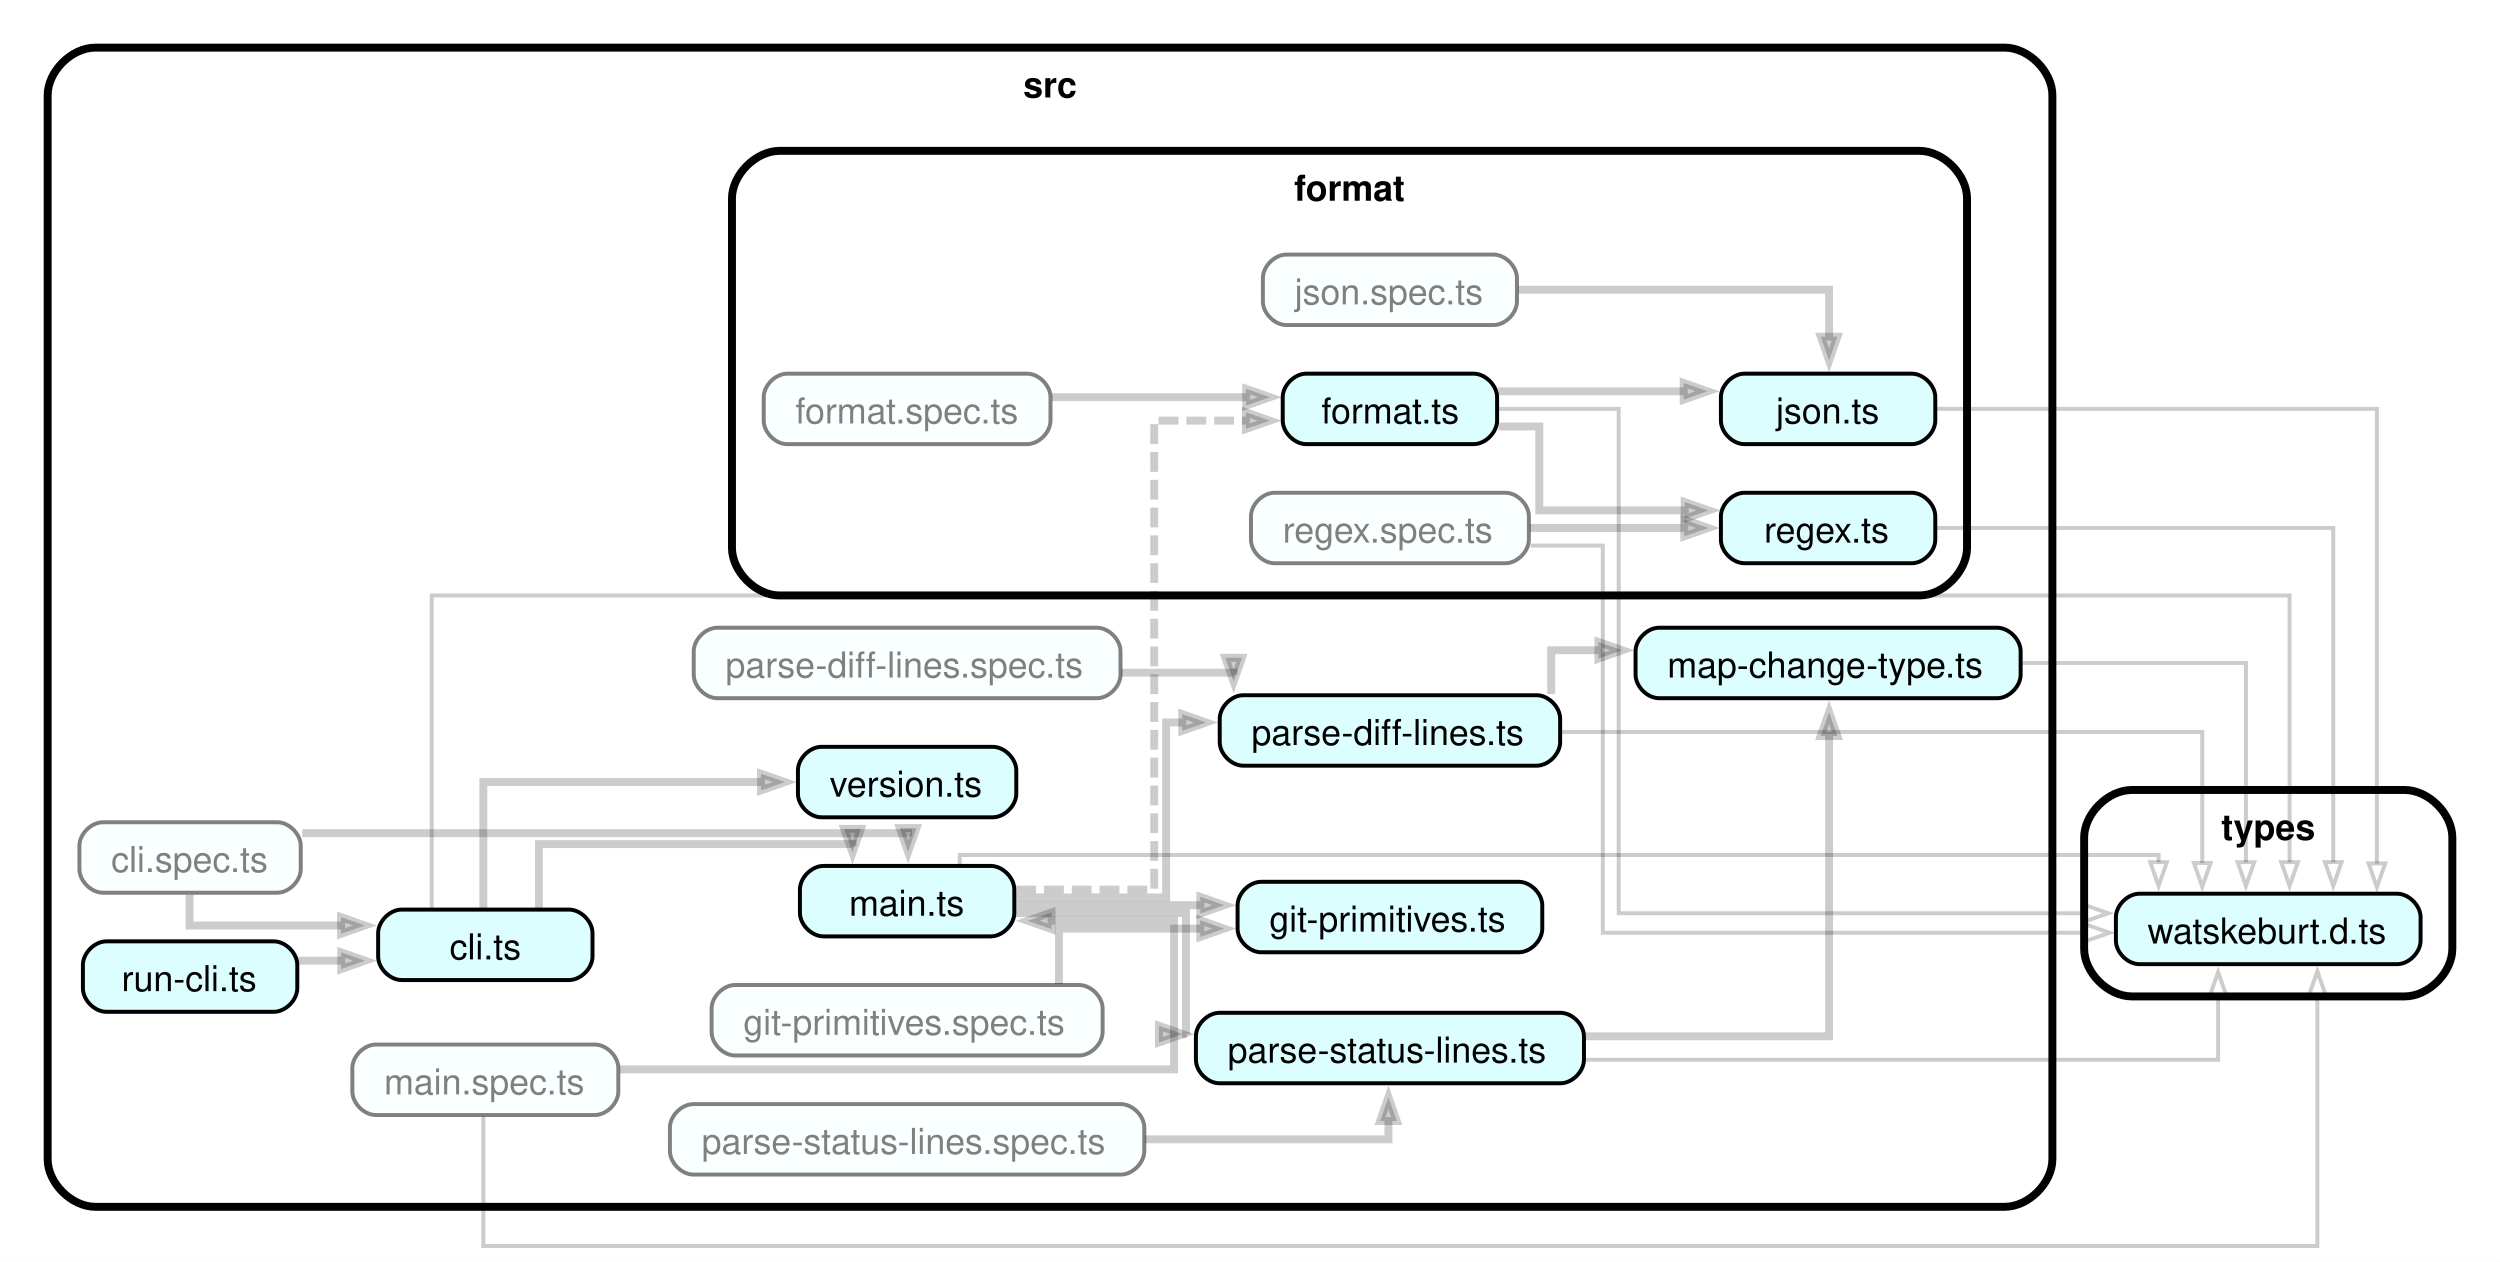
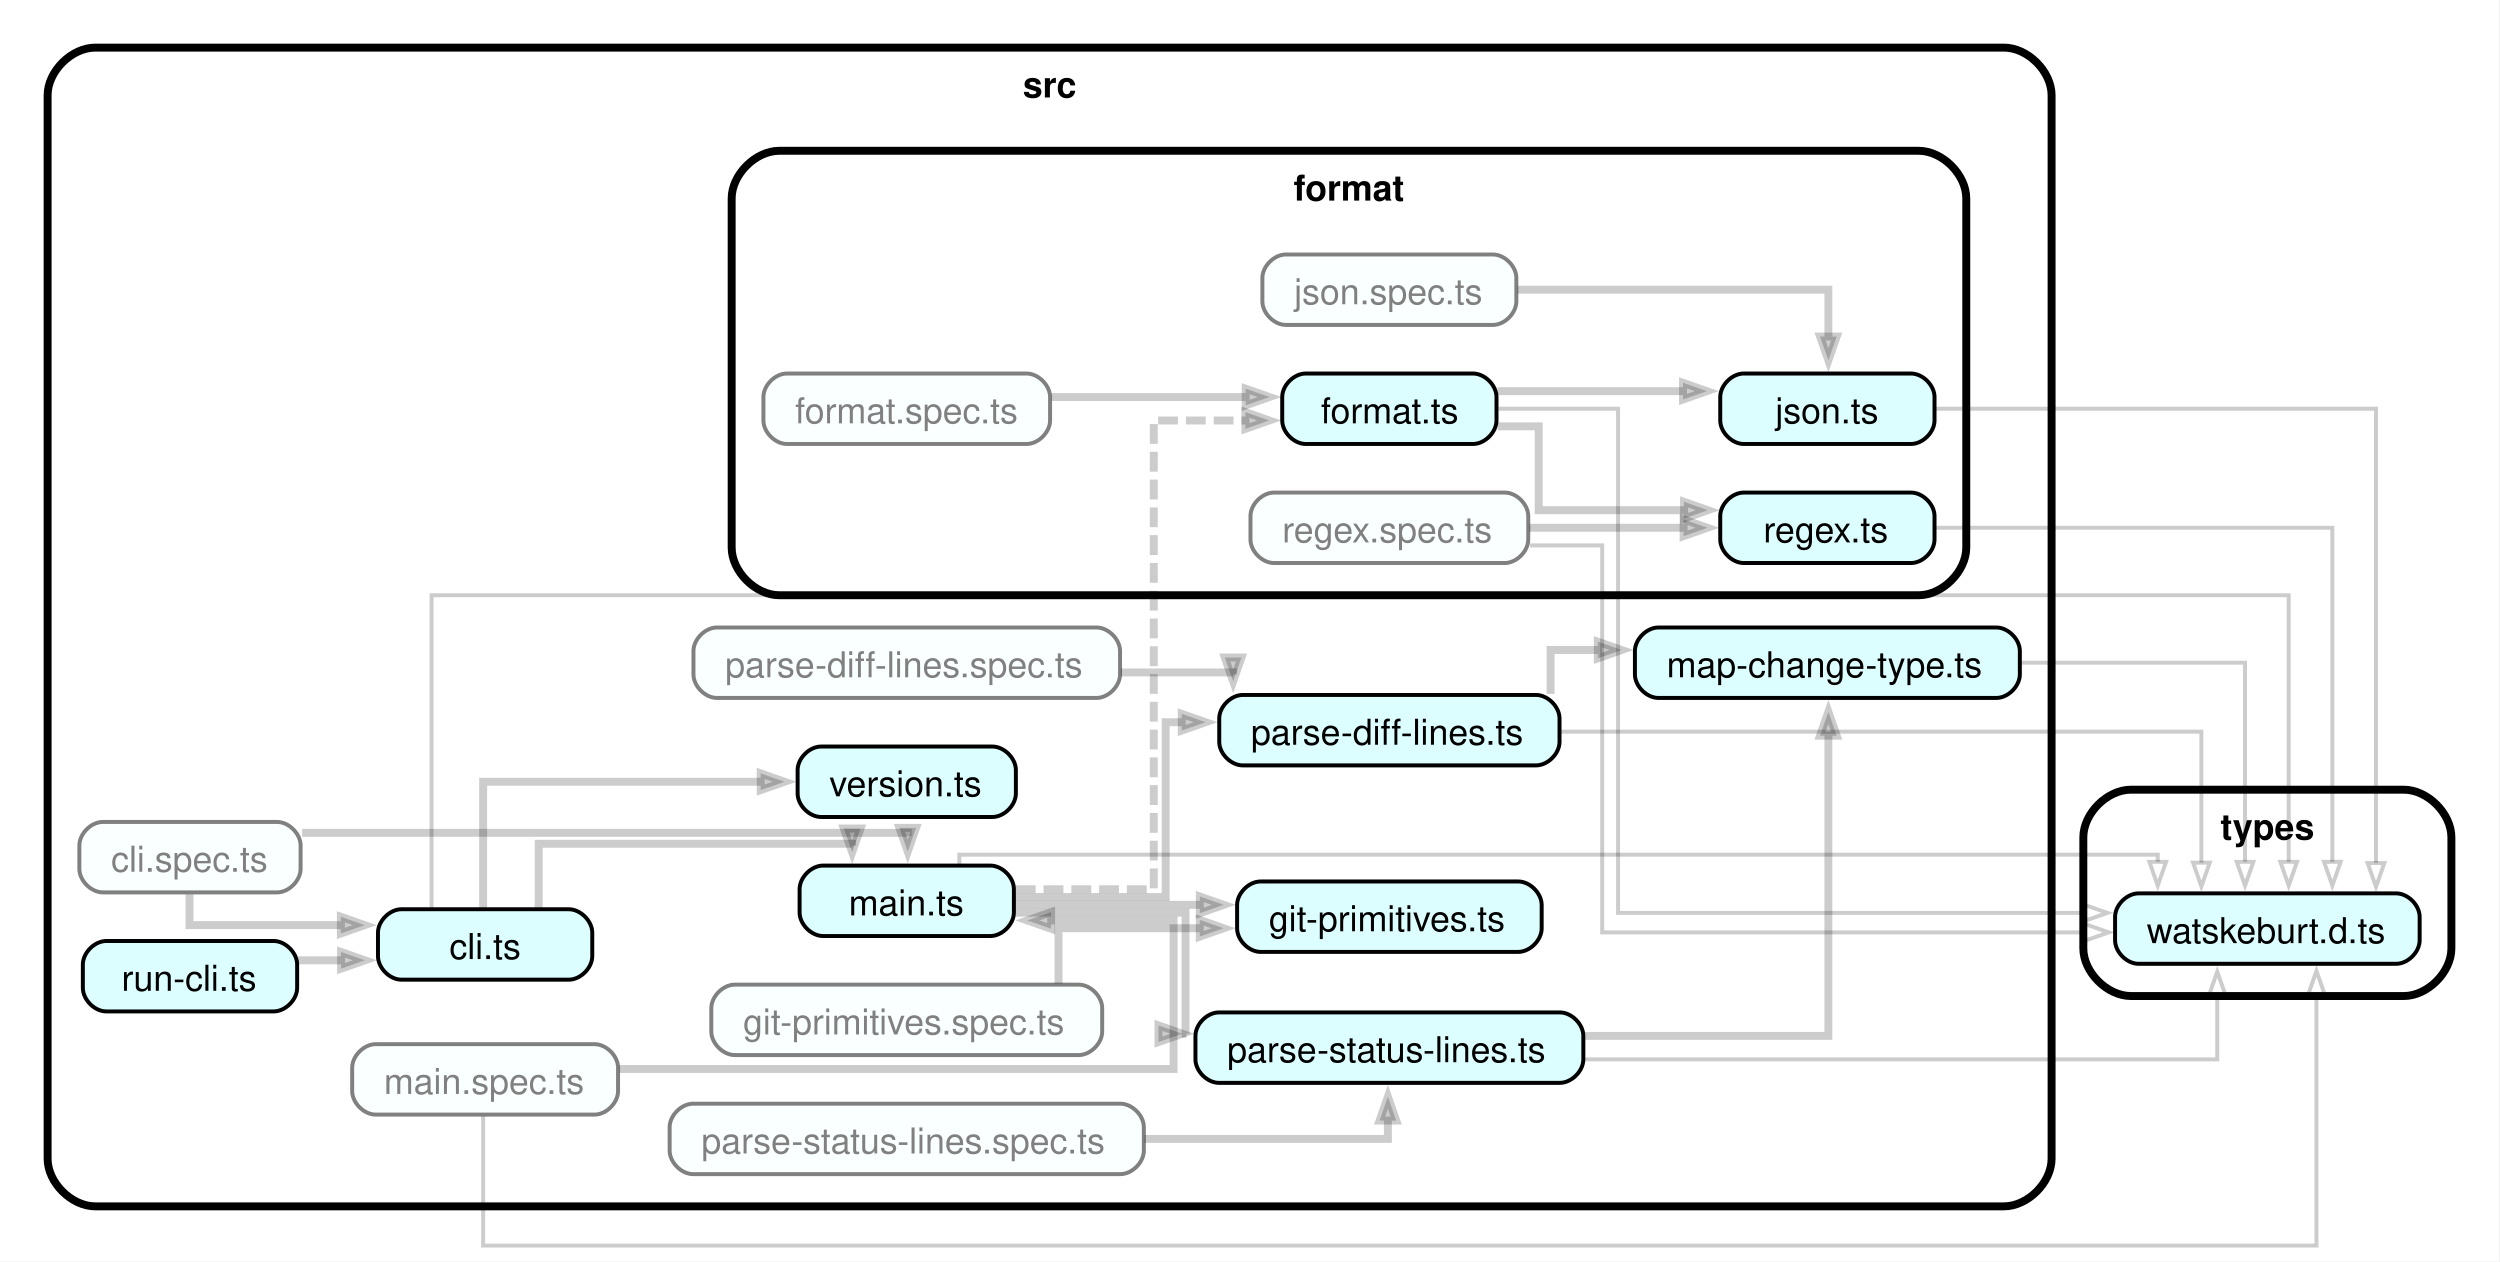
- <svg xmlns="http://www.w3.org/2000/svg" xmlns:xlink="http://www.w3.org/1999/xlink" width="630pt" height="318pt" viewBox="0.00 0.00 629.75 317.88">
+ <svg xmlns="http://www.w3.org/2000/svg" xmlns:xlink="http://www.w3.org/1999/xlink" width="630pt" height="318pt" viewBox="0.00 0.00 630.00 318.00">
  <g id="graph0" class="graph" transform="scale(1 1) rotate(0) translate(4 313.88)">
    <polygon fill="white" stroke="none" points="-4,4 -4,-313.88 625.75,-313.88 625.75,4 -4,4" />
    <g id="clust1" class="cluster">
      <path fill="#ffffff" stroke="black" stroke-width="2" d="M20,-9.88C20,-9.88 501,-9.88 501,-9.88 507,-9.88 513,-15.88 513,-21.88 513,-21.88 513,-289.88 513,-289.88 513,-295.88 507,-301.88 501,-301.88 501,-301.88 20,-301.88 20,-301.88 14,-301.88 8,-295.88 8,-289.88 8,-289.88 8,-21.87 8,-21.87 8,-15.87 14,-9.88 20,-9.88" />
-       <text text-anchor="middle" x="260.5" y="-289.32" font-family="Helvetica,sans-Serif" font-weight="bold" font-size="9.00">src</text>
+       <text xml:space="preserve" text-anchor="middle" x="260.5" y="-289.32" font-family="Helvetica,sans-Serif" font-weight="bold" font-size="9.00">src</text>
    </g>
    <g id="clust2" class="cluster">
      <path fill="#ffffff" stroke="black" stroke-width="2" d="M192.38,-163.88C192.38,-163.88 479.5,-163.88 479.5,-163.88 485.5,-163.88 491.5,-169.88 491.5,-175.88 491.5,-175.88 491.5,-263.88 491.5,-263.88 491.5,-269.88 485.5,-275.88 479.5,-275.88 479.5,-275.88 192.38,-275.88 192.38,-275.88 186.38,-275.88 180.38,-269.88 180.38,-263.88 180.38,-263.88 180.38,-175.88 180.38,-175.88 180.38,-169.88 186.38,-163.88 192.38,-163.88" />
-       <text text-anchor="middle" x="335.94" y="-263.32" font-family="Helvetica,sans-Serif" font-weight="bold" font-size="9.00">format</text>
+       <text xml:space="preserve" text-anchor="middle" x="335.94" y="-263.32" font-family="Helvetica,sans-Serif" font-weight="bold" font-size="9.00">format</text>
    </g>
    <g id="clust3" class="cluster">
      <path fill="#ffffff" stroke="black" stroke-width="2" d="M533,-62.88C533,-62.88 601.75,-62.88 601.75,-62.88 607.75,-62.88 613.75,-68.88 613.75,-74.88 613.75,-74.88 613.75,-102.88 613.75,-102.88 613.75,-108.88 607.75,-114.88 601.75,-114.88 601.75,-114.88 533,-114.88 533,-114.88 527,-114.88 521,-108.88 521,-102.88 521,-102.88 521,-74.88 521,-74.88 521,-68.88 527,-62.88 533,-62.88" />
-       <text text-anchor="middle" x="567.38" y="-102.33" font-family="Helvetica,sans-Serif" font-weight="bold" font-size="9.00">types</text>
+       <text xml:space="preserve" text-anchor="middle" x="567.38" y="-102.33" font-family="Helvetica,sans-Serif" font-weight="bold" font-size="9.00">types</text>
    </g>
    <g id="node1" class="node">
      <g id="a_node1">
        <a xlink:href="vscode://file//Users/sander/prg/js/watskeburt/src/cli.spec.ts" xlink:title="cli.spec.ts">
          <path fill="#faffff" stroke="gray" d="M65.83,-106.75C65.83,-106.75 21.92,-106.75 21.92,-106.75 18.96,-106.75 16,-103.79 16,-100.83 16,-100.83 16,-94.92 16,-94.92 16,-91.96 18.96,-89 21.92,-89 21.92,-89 65.83,-89 65.83,-89 68.79,-89 71.75,-91.96 71.75,-94.92 71.75,-94.92 71.75,-100.83 71.75,-100.83 71.75,-103.79 68.79,-106.75 65.83,-106.75" />
-           <text text-anchor="start" x="24" y="-94.2" font-family="Helvetica,sans-Serif" font-size="9.00" fill="gray">cli.spec.ts</text>
+           <text xml:space="preserve" text-anchor="start" x="24" y="-94.2" font-family="Helvetica,sans-Serif" font-size="9.00" fill="gray">cli.spec.ts</text>
        </a>
      </g>
    </g>
    <g id="node2" class="node">
      <g id="a_node2">
        <a xlink:href="vscode://file//Users/sander/prg/js/watskeburt/src/cli.ts" xlink:title="cli.ts">
          <path fill="#ddfeff" stroke="black" d="M139.33,-84.75C139.33,-84.75 97.17,-84.75 97.17,-84.75 94.21,-84.75 91.25,-81.79 91.25,-78.83 91.25,-78.83 91.25,-72.92 91.25,-72.92 91.25,-69.96 94.21,-67 97.17,-67 97.17,-67 139.33,-67 139.33,-67 142.29,-67 145.25,-69.96 145.25,-72.92 145.25,-72.92 145.25,-78.83 145.25,-78.83 145.25,-81.79 142.29,-84.75 139.33,-84.75" />
-           <text text-anchor="start" x="109.25" y="-72.2" font-family="Helvetica,sans-Serif" font-size="9.00">cli.ts</text>
+           <text xml:space="preserve" text-anchor="start" x="109.25" y="-72.2" font-family="Helvetica,sans-Serif" font-size="9.00">cli.ts</text>
        </a>
      </g>
    </g>
    <g id="edge1" class="edge">
      <path fill="none" stroke="#000000" stroke-width="2" stroke-opacity="0.2" d="M43.75,-88.51C43.75,-84.51 43.75,-80.75 43.75,-80.75 43.75,-80.75 81.9,-80.75 81.9,-80.75" />
      <polygon fill="#000000" fill-opacity="0.2" stroke="#000000" stroke-width="2" stroke-opacity="0.2" points="81.9,-82.85 87.9,-80.75 81.9,-78.65 81.9,-82.85" />
    </g>
    <g id="node3" class="node">
      <g id="a_node3">
        <a xlink:href="vscode://file//Users/sander/prg/js/watskeburt/src/main.ts" xlink:title="main.ts">
          <path fill="#ddfeff" stroke="black" d="M245.58,-95.75C245.58,-95.75 203.42,-95.75 203.42,-95.75 200.46,-95.75 197.5,-92.79 197.5,-89.83 197.5,-89.83 197.5,-83.92 197.5,-83.92 197.5,-80.96 200.46,-78 203.42,-78 203.42,-78 245.58,-78 245.58,-78 248.54,-78 251.5,-80.96 251.5,-83.92 251.5,-83.92 251.5,-89.83 251.5,-89.83 251.5,-92.79 248.54,-95.75 245.58,-95.75" />
-           <text text-anchor="start" x="209.88" y="-83.2" font-family="Helvetica,sans-Serif" font-size="9.00">main.ts</text>
+           <text xml:space="preserve" text-anchor="start" x="209.88" y="-83.2" font-family="Helvetica,sans-Serif" font-size="9.00">main.ts</text>
        </a>
      </g>
    </g>
    <g id="edge2" class="edge">
      <path fill="none" stroke="#000000" stroke-width="2" stroke-opacity="0.2" d="M72.14,-104C123.01,-104 224.75,-104 224.75,-104 224.75,-104 224.75,-103.22 224.75,-103.22" />
      <polygon fill="#000000" fill-opacity="0.2" stroke="#000000" stroke-width="2" stroke-opacity="0.2" points="226.85,-105.27 224.75,-99.27 222.65,-105.27 226.85,-105.27" />
    </g>
    <g id="edge4" class="edge">
      <path fill="none" stroke="#000000" stroke-width="2" stroke-opacity="0.2" d="M131.75,-85.04C131.75,-92.3 131.75,-101.25 131.75,-101.25 131.75,-101.25 210.75,-101.25 210.75,-101.25 210.75,-101.25 210.75,-100.73 210.75,-100.73" />
      <polygon fill="#000000" fill-opacity="0.2" stroke="#000000" stroke-width="2" stroke-opacity="0.2" points="212.85,-105.09 210.75,-99.09 208.65,-105.09 212.85,-105.09" />
    </g>
    <g id="node4" class="node">
      <g id="a_node4">
        <a xlink:href="vscode://file//Users/sander/prg/js/watskeburt/types/watskeburt.d.ts" xlink:title="watskeburt.d.ts">
          <path fill="#ddfeff" stroke="black" d="M599.83,-88.75C599.83,-88.75 534.92,-88.75 534.92,-88.75 531.96,-88.75 529,-85.79 529,-82.83 529,-82.83 529,-76.92 529,-76.92 529,-73.96 531.96,-71 534.92,-71 534.92,-71 599.83,-71 599.83,-71 602.79,-71 605.75,-73.96 605.75,-76.92 605.75,-76.92 605.75,-82.83 605.75,-82.83 605.75,-85.79 602.79,-88.75 599.83,-88.75" />
-           <text text-anchor="start" x="537" y="-76.2" font-family="Helvetica,sans-Serif" font-size="9.00">watskeburt.d.ts</text>
+           <text xml:space="preserve" text-anchor="start" x="537" y="-76.2" font-family="Helvetica,sans-Serif" font-size="9.00">watskeburt.d.ts</text>
        </a>
      </g>
    </g>
    <g id="edge3" class="edge">
      <path fill="none" stroke="#000000" stroke-opacity="0.2" d="M104.75,-84.96C104.75,-107.44 104.75,-163.88 104.75,-163.88 104.75,-163.88 572.75,-163.88 572.75,-163.88 572.75,-163.88 572.75,-96.7 572.75,-96.7" />
      <polygon fill="none" stroke="#000000" stroke-opacity="0.2" points="574.85,-96.7 572.75,-90.7 570.65,-96.7 574.85,-96.7" />
    </g>
    <g id="node5" class="node">
      <g id="a_node5">
        <a xlink:href="vscode://file//Users/sander/prg/js/watskeburt/src/version.ts" xlink:title="version.ts">
          <path fill="#ddfeff" stroke="black" d="M246.08,-125.75C246.08,-125.75 202.92,-125.75 202.92,-125.75 199.96,-125.75 197,-122.79 197,-119.83 197,-119.83 197,-113.92 197,-113.92 197,-110.96 199.96,-108 202.92,-108 202.92,-108 246.08,-108 246.08,-108 249.04,-108 252,-110.96 252,-113.92 252,-113.92 252,-119.83 252,-119.83 252,-122.79 249.04,-125.75 246.08,-125.75" />
-           <text text-anchor="start" x="205" y="-113.2" font-family="Helvetica,sans-Serif" font-size="9.00">version.ts</text>
+           <text xml:space="preserve" text-anchor="start" x="205" y="-113.2" font-family="Helvetica,sans-Serif" font-size="9.00">version.ts</text>
        </a>
      </g>
    </g>
    <g id="edge5" class="edge">
      <path fill="none" stroke="#000000" stroke-width="2" stroke-opacity="0.2" d="M117.75,-84.97C117.75,-97.05 117.75,-116.88 117.75,-116.88 117.75,-116.88 187.7,-116.88 187.7,-116.88" />
      <polygon fill="#000000" fill-opacity="0.2" stroke="#000000" stroke-width="2" stroke-opacity="0.2" points="187.7,-118.98 193.7,-116.88 187.7,-114.78 187.7,-118.98" />
    </g>
    <g id="edge18" class="edge">
      <path fill="none" stroke="#000000" stroke-opacity="0.2" d="M237.75,-95.8C237.75,-97.36 237.75,-98.5 237.75,-98.5 237.75,-98.5 539.75,-98.5 539.75,-98.5 539.75,-98.5 539.75,-96.7 539.75,-96.7" />
      <polygon fill="none" stroke="#000000" stroke-opacity="0.2" points="541.85,-96.7 539.75,-90.7 537.65,-96.7 541.85,-96.7" />
    </g>
    <g id="node7" class="node">
      <g id="a_node7">
        <a xlink:href="vscode://file//Users/sander/prg/js/watskeburt/src/format/format.ts" xlink:title="format.ts">
          <path fill="#ddfeff" stroke="black" d="M367.21,-219.75C367.21,-219.75 325.04,-219.75 325.04,-219.75 322.08,-219.75 319.12,-216.79 319.12,-213.83 319.12,-213.83 319.12,-207.92 319.12,-207.92 319.12,-204.96 322.08,-202 325.04,-202 325.04,-202 367.21,-202 367.21,-202 370.17,-202 373.12,-204.96 373.12,-207.92 373.12,-207.92 373.12,-213.83 373.12,-213.83 373.12,-216.79 370.17,-219.75 367.21,-219.75" />
-           <text text-anchor="start" x="328.88" y="-207.2" font-family="Helvetica,sans-Serif" font-size="9.00">format.ts</text>
+           <text xml:space="preserve" text-anchor="start" x="328.88" y="-207.2" font-family="Helvetica,sans-Serif" font-size="9.00">format.ts</text>
        </a>
      </g>
    </g>
    <g id="edge19" class="edge">
      <path fill="none" stroke="#000000" stroke-width="2" stroke-dasharray="5,2" stroke-opacity="0.2" d="M251.98,-89.79C268.66,-89.79 286.75,-89.79 286.75,-89.79 286.75,-89.79 286.75,-207.92 286.75,-207.92 286.75,-207.92 309.84,-207.92 309.84,-207.92" />
      <polygon fill="#000000" fill-opacity="0.2" stroke="#000000" stroke-width="2" stroke-opacity="0.2" points="309.84,-210.02 315.84,-207.92 309.84,-205.82 309.84,-210.02" />
    </g>
    <g id="node13" class="node">
      <g id="a_node13">
        <a xlink:href="vscode://file//Users/sander/prg/js/watskeburt/src/git-primitives.ts" xlink:title="git-primitives.ts">
          <path fill="#ddfeff" stroke="black" d="M378.58,-91.75C378.58,-91.75 313.67,-91.75 313.67,-91.75 310.71,-91.75 307.75,-88.79 307.75,-85.83 307.75,-85.83 307.75,-79.92 307.75,-79.92 307.75,-76.96 310.71,-74 313.67,-74 313.67,-74 378.58,-74 378.58,-74 381.54,-74 384.5,-76.96 384.5,-79.92 384.5,-79.92 384.5,-85.83 384.5,-85.83 384.5,-88.79 381.54,-91.75 378.58,-91.75" />
-           <text text-anchor="start" x="315.75" y="-79.2" font-family="Helvetica,sans-Serif" font-size="9.00">git-primitives.ts</text>
+           <text xml:space="preserve" text-anchor="start" x="315.75" y="-79.2" font-family="Helvetica,sans-Serif" font-size="9.00">git-primitives.ts</text>
        </a>
      </g>
    </g>
    <g id="edge20" class="edge">
      <path fill="none" stroke="#000000" stroke-width="2" stroke-opacity="0.2" d="M251.8,-85.86C251.8,-85.86 298.36,-85.86 298.36,-85.86" />
      <polygon fill="#000000" fill-opacity="0.2" stroke="#000000" stroke-width="2" stroke-opacity="0.2" points="298.36,-87.96 304.36,-85.86 298.36,-83.76 298.36,-87.96" />
    </g>
    <g id="node15" class="node">
      <g id="a_node15">
        <a xlink:href="vscode://file//Users/sander/prg/js/watskeburt/src/parse-diff-lines.ts" xlink:title="parse-diff-lines.ts">
          <path fill="#ddfeff" stroke="black" d="M383.08,-138.75C383.08,-138.75 309.17,-138.75 309.17,-138.75 306.21,-138.75 303.25,-135.79 303.25,-132.83 303.25,-132.83 303.25,-126.92 303.25,-126.92 303.25,-123.96 306.21,-121 309.17,-121 309.17,-121 383.08,-121 383.08,-121 386.04,-121 389,-123.96 389,-126.92 389,-126.92 389,-132.83 389,-132.83 389,-135.79 386.04,-138.75 383.08,-138.75" />
-           <text text-anchor="start" x="311.25" y="-126.2" font-family="Helvetica,sans-Serif" font-size="9.00">parse-diff-lines.ts</text>
+           <text xml:space="preserve" text-anchor="start" x="311.25" y="-126.2" font-family="Helvetica,sans-Serif" font-size="9.00">parse-diff-lines.ts</text>
        </a>
      </g>
    </g>
    <g id="edge21" class="edge">
      <path fill="none" stroke="#000000" stroke-width="2" stroke-opacity="0.2" d="M251.79,-87.82C269.67,-87.82 289.75,-87.82 289.75,-87.82 289.75,-87.82 289.75,-131.88 289.75,-131.88 289.75,-131.88 293.8,-131.88 293.8,-131.88" />
      <polygon fill="#000000" fill-opacity="0.2" stroke="#000000" stroke-width="2" stroke-opacity="0.2" points="293.8,-133.98 299.8,-131.88 293.8,-129.78 293.8,-133.98" />
    </g>
    <g id="node16" class="node">
      <g id="a_node16">
        <a xlink:href="vscode://file//Users/sander/prg/js/watskeburt/src/parse-status-lines.ts" xlink:title="parse-status-lines.ts">
          <path fill="#ddfeff" stroke="black" d="M389.08,-58.75C389.08,-58.75 303.17,-58.75 303.17,-58.75 300.21,-58.75 297.25,-55.79 297.25,-52.83 297.25,-52.83 297.25,-46.92 297.25,-46.92 297.25,-43.96 300.21,-41 303.17,-41 303.17,-41 389.08,-41 389.08,-41 392.04,-41 395,-43.96 395,-46.92 395,-46.92 395,-52.83 395,-52.83 395,-55.79 392.04,-58.75 389.08,-58.75" />
-           <text text-anchor="start" x="305.25" y="-46.2" font-family="Helvetica,sans-Serif" font-size="9.00">parse-status-lines.ts</text>
+           <text xml:space="preserve" text-anchor="start" x="305.25" y="-46.2" font-family="Helvetica,sans-Serif" font-size="9.00">parse-status-lines.ts</text>
        </a>
      </g>
    </g>
    <g id="edge22" class="edge">
      <path fill="none" stroke="#000000" stroke-width="2" stroke-opacity="0.2" d="M251.86,-83.89C271.59,-83.89 294.75,-83.89 294.75,-83.89 294.75,-83.89 294.75,-53.38 294.75,-53.38 294.75,-53.38 294.97,-53.38 294.97,-53.38" />
      <polygon fill="#000000" fill-opacity="0.2" stroke="#000000" stroke-width="2" stroke-opacity="0.2" points="287.93,-55.48 293.93,-53.38 287.93,-51.28 287.93,-55.48" />
    </g>
    <g id="node6" class="node">
      <g id="a_node6">
        <a xlink:href="vscode://file//Users/sander/prg/js/watskeburt/src/format/format.spec.ts" xlink:title="format.spec.ts">
          <path fill="#faffff" stroke="gray" d="M254.71,-219.75C254.71,-219.75 194.29,-219.75 194.29,-219.75 191.33,-219.75 188.38,-216.79 188.38,-213.83 188.38,-213.83 188.38,-207.92 188.38,-207.92 188.38,-204.96 191.33,-202 194.29,-202 194.29,-202 254.71,-202 254.71,-202 257.67,-202 260.62,-204.96 260.62,-207.92 260.62,-207.92 260.62,-213.83 260.62,-213.83 260.62,-216.79 257.67,-219.75 254.71,-219.75" />
-           <text text-anchor="start" x="196.38" y="-207.2" font-family="Helvetica,sans-Serif" font-size="9.00" fill="gray">format.spec.ts</text>
+           <text xml:space="preserve" text-anchor="start" x="196.38" y="-207.2" font-family="Helvetica,sans-Serif" font-size="9.00" fill="gray">format.spec.ts</text>
        </a>
      </g>
    </g>
    <g id="edge6" class="edge">
      <path fill="none" stroke="#000000" stroke-width="2" stroke-opacity="0.2" d="M260.99,-213.83C260.99,-213.83 309.91,-213.83 309.91,-213.83" />
      <polygon fill="#000000" fill-opacity="0.2" stroke="#000000" stroke-width="2" stroke-opacity="0.2" points="309.91,-215.93 315.91,-213.83 309.91,-211.73 309.91,-215.93" />
    </g>
    <g id="edge7" class="edge">
      <path fill="none" stroke="#000000" stroke-opacity="0.2" d="M373.59,-210.88C388.43,-210.88 403.75,-210.88 403.75,-210.88 403.75,-210.88 403.75,-83.83 403.75,-83.83 403.75,-83.83 521.08,-83.83 521.08,-83.83" />
      <polygon fill="none" stroke="#000000" stroke-opacity="0.2" points="521.08,-85.93 527.08,-83.83 521.08,-81.73 521.08,-85.93" />
    </g>
    <g id="node8" class="node">
      <g id="a_node8">
        <a xlink:href="vscode://file//Users/sander/prg/js/watskeburt/src/format/json.ts" xlink:title="json.ts">
          <path fill="#ddfeff" stroke="black" d="M477.58,-219.75C477.58,-219.75 435.42,-219.75 435.42,-219.75 432.46,-219.75 429.5,-216.79 429.5,-213.83 429.5,-213.83 429.5,-207.92 429.5,-207.92 429.5,-204.96 432.46,-202 435.42,-202 435.42,-202 477.58,-202 477.58,-202 480.54,-202 483.5,-204.96 483.5,-207.92 483.5,-207.92 483.5,-213.83 483.5,-213.83 483.5,-216.79 480.54,-219.75 477.58,-219.75" />
-           <text text-anchor="start" x="443.38" y="-207.2" font-family="Helvetica,sans-Serif" font-size="9.00">json.ts</text>
+           <text xml:space="preserve" text-anchor="start" x="443.38" y="-207.2" font-family="Helvetica,sans-Serif" font-size="9.00">json.ts</text>
        </a>
      </g>
    </g>
    <g id="edge8" class="edge">
      <path fill="none" stroke="#000000" stroke-width="2" stroke-opacity="0.2" d="M373.41,-215.31C373.41,-215.31 420.12,-215.31 420.12,-215.31" />
      <polygon fill="#000000" fill-opacity="0.2" stroke="#000000" stroke-width="2" stroke-opacity="0.2" points="420.12,-217.41 426.12,-215.31 420.12,-213.21 420.12,-217.41" />
    </g>
    <g id="node9" class="node">
      <g id="a_node9">
        <a xlink:href="vscode://file//Users/sander/prg/js/watskeburt/src/format/regex.ts" xlink:title="regex.ts">
          <path fill="#ddfeff" stroke="black" d="M477.58,-189.75C477.58,-189.75 435.42,-189.75 435.42,-189.75 432.46,-189.75 429.5,-186.79 429.5,-183.83 429.5,-183.83 429.5,-177.92 429.5,-177.92 429.5,-174.96 432.46,-172 435.42,-172 435.42,-172 477.58,-172 477.58,-172 480.54,-172 483.5,-174.96 483.5,-177.92 483.5,-177.92 483.5,-183.83 483.5,-183.83 483.5,-186.79 480.54,-189.75 477.58,-189.75" />
-           <text text-anchor="start" x="440.38" y="-177.2" font-family="Helvetica,sans-Serif" font-size="9.00">regex.ts</text>
+           <text xml:space="preserve" text-anchor="start" x="440.38" y="-177.2" font-family="Helvetica,sans-Serif" font-size="9.00">regex.ts</text>
        </a>
      </g>
    </g>
    <g id="edge9" class="edge">
      <path fill="none" stroke="#000000" stroke-width="2" stroke-opacity="0.2" d="M373.47,-206.44C379.3,-206.44 383.75,-206.44 383.75,-206.44 383.75,-206.44 383.75,-185.31 383.75,-185.31 383.75,-185.31 420.38,-185.31 420.38,-185.31" />
      <polygon fill="#000000" fill-opacity="0.2" stroke="#000000" stroke-width="2" stroke-opacity="0.2" points="420.38,-187.41 426.38,-185.31 420.38,-183.21 420.38,-187.41" />
    </g>
    <g id="edge11" class="edge">
      <path fill="none" stroke="#000000" stroke-opacity="0.2" d="M483.81,-210.88C524.1,-210.88 594.75,-210.88 594.75,-210.88 594.75,-210.88 594.75,-96.39 594.75,-96.39" />
      <polygon fill="none" stroke="#000000" stroke-opacity="0.2" points="596.85,-96.39 594.75,-90.39 592.65,-96.39 596.85,-96.39" />
    </g>
    <g id="edge14" class="edge">
      <path fill="none" stroke="#000000" stroke-opacity="0.2" d="M483.8,-180.88C521.19,-180.88 583.75,-180.88 583.75,-180.88 583.75,-180.88 583.75,-96.71 583.75,-96.71" />
      <polygon fill="none" stroke="#000000" stroke-opacity="0.2" points="585.85,-96.71 583.75,-90.71 581.65,-96.71 585.85,-96.71" />
    </g>
    <g id="node10" class="node">
      <g id="a_node10">
        <a xlink:href="vscode://file//Users/sander/prg/js/watskeburt/src/format/json.spec.ts" xlink:title="json.spec.ts">
          <path fill="#faffff" stroke="gray" d="M372.21,-249.75C372.21,-249.75 320.04,-249.75 320.04,-249.75 317.08,-249.75 314.12,-246.79 314.12,-243.83 314.12,-243.83 314.12,-237.92 314.12,-237.92 314.12,-234.96 317.08,-232 320.04,-232 320.04,-232 372.21,-232 372.21,-232 375.17,-232 378.12,-234.96 378.12,-237.92 378.12,-237.92 378.12,-243.83 378.12,-243.83 378.12,-246.79 375.17,-249.75 372.21,-249.75" />
-           <text text-anchor="start" x="322.12" y="-237.2" font-family="Helvetica,sans-Serif" font-size="9.00" fill="gray">json.spec.ts</text>
+           <text xml:space="preserve" text-anchor="start" x="322.12" y="-237.2" font-family="Helvetica,sans-Serif" font-size="9.00" fill="gray">json.spec.ts</text>
        </a>
      </g>
    </g>
    <g id="edge10" class="edge">
      <path fill="none" stroke="#000000" stroke-width="2" stroke-opacity="0.2" d="M378.42,-240.88C411.07,-240.88 456.75,-240.88 456.75,-240.88 456.75,-240.88 456.75,-229.07 456.75,-229.07" />
      <polygon fill="#000000" fill-opacity="0.2" stroke="#000000" stroke-width="2" stroke-opacity="0.2" points="458.85,-229.07 456.75,-223.07 454.65,-229.07 458.85,-229.07" />
    </g>
    <g id="node11" class="node">
      <g id="a_node11">
        <a xlink:href="vscode://file//Users/sander/prg/js/watskeburt/src/format/regex.spec.ts" xlink:title="regex.spec.ts">
          <path fill="#faffff" stroke="gray" d="M375.21,-189.75C375.21,-189.75 317.04,-189.75 317.04,-189.75 314.08,-189.75 311.12,-186.79 311.12,-183.83 311.12,-183.83 311.12,-177.92 311.12,-177.92 311.12,-174.96 314.08,-172 317.04,-172 317.04,-172 375.21,-172 375.21,-172 378.17,-172 381.12,-174.96 381.12,-177.92 381.12,-177.92 381.12,-183.83 381.12,-183.83 381.12,-186.79 378.17,-189.75 375.21,-189.75" />
-           <text text-anchor="start" x="319.12" y="-177.2" font-family="Helvetica,sans-Serif" font-size="9.00" fill="gray">regex.spec.ts</text>
+           <text xml:space="preserve" text-anchor="start" x="319.12" y="-177.2" font-family="Helvetica,sans-Serif" font-size="9.00" fill="gray">regex.spec.ts</text>
        </a>
      </g>
    </g>
    <g id="edge12" class="edge">
      <path fill="none" stroke="#000000" stroke-opacity="0.2" d="M381.6,-176.44C391.57,-176.44 399.75,-176.44 399.75,-176.44 399.75,-176.44 399.75,-78.92 399.75,-78.92 399.75,-78.92 521.4,-78.92 521.4,-78.92" />
      <polygon fill="none" stroke="#000000" stroke-opacity="0.2" points="521.4,-81.02 527.4,-78.92 521.4,-76.82 521.4,-81.02" />
    </g>
    <g id="edge13" class="edge">
      <path fill="none" stroke="#000000" stroke-width="2" stroke-opacity="0.2" d="M381.35,-180.88C381.35,-180.88 420.27,-180.88 420.27,-180.88" />
      <polygon fill="#000000" fill-opacity="0.2" stroke="#000000" stroke-width="2" stroke-opacity="0.2" points="420.27,-182.98 426.27,-180.88 420.27,-178.78 420.27,-182.98" />
    </g>
    <g id="node12" class="node">
      <g id="a_node12">
        <a xlink:href="vscode://file//Users/sander/prg/js/watskeburt/src/git-primitives.spec.ts" xlink:title="git-primitives.spec.ts">
          <path fill="#faffff" stroke="gray" d="M267.83,-65.75C267.83,-65.75 181.17,-65.75 181.17,-65.75 178.21,-65.75 175.25,-62.79 175.25,-59.83 175.25,-59.83 175.25,-53.92 175.25,-53.92 175.25,-50.96 178.21,-48 181.17,-48 181.17,-48 267.83,-48 267.83,-48 270.79,-48 273.75,-50.96 273.75,-53.92 273.75,-53.92 273.75,-59.83 273.75,-59.83 273.75,-62.79 270.79,-65.75 267.83,-65.75" />
-           <text text-anchor="start" x="183.25" y="-53.2" font-family="Helvetica,sans-Serif" font-size="9.00" fill="gray">git-primitives.spec.ts</text>
+           <text xml:space="preserve" text-anchor="start" x="183.25" y="-53.2" font-family="Helvetica,sans-Serif" font-size="9.00" fill="gray">git-primitives.spec.ts</text>
        </a>
      </g>
    </g>
    <g id="edge15" class="edge">
      <path fill="none" stroke="#000000" stroke-width="2" stroke-opacity="0.2" d="M262.75,-66C262.75,-72.45 262.75,-79.96 262.75,-79.96 262.75,-79.96 298.34,-79.96 298.34,-79.96" />
      <polygon fill="#000000" fill-opacity="0.2" stroke="#000000" stroke-width="2" stroke-opacity="0.2" points="298.34,-82.06 304.34,-79.96 298.34,-77.86 298.34,-82.06" />
    </g>
    <g id="node14" class="node">
      <g id="a_node14">
        <a xlink:href="vscode://file//Users/sander/prg/js/watskeburt/src/main.spec.ts" xlink:title="main.spec.ts">
          <path fill="#faffff" stroke="gray" d="M145.83,-50.75C145.83,-50.75 90.67,-50.75 90.67,-50.75 87.71,-50.75 84.75,-47.79 84.75,-44.83 84.75,-44.83 84.75,-38.92 84.75,-38.92 84.75,-35.96 87.71,-33 90.67,-33 90.67,-33 145.83,-33 145.83,-33 148.79,-33 151.75,-35.96 151.75,-38.92 151.75,-38.92 151.75,-44.83 151.75,-44.83 151.75,-47.79 148.79,-50.75 145.83,-50.75" />
-           <text text-anchor="start" x="92.75" y="-38.2" font-family="Helvetica,sans-Serif" font-size="9.00" fill="gray">main.spec.ts</text>
+           <text xml:space="preserve" text-anchor="start" x="92.75" y="-38.2" font-family="Helvetica,sans-Serif" font-size="9.00" fill="gray">main.spec.ts</text>
        </a>
      </g>
    </g>
    <g id="edge17" class="edge">
      <path fill="none" stroke="#000000" stroke-width="2" stroke-opacity="0.2" d="M152.11,-44.5C202.61,-44.5 291.75,-44.5 291.75,-44.5 291.75,-44.5 291.75,-81.93 291.75,-81.93 291.75,-81.93 260.88,-81.93 260.88,-81.93" />
      <polygon fill="#000000" fill-opacity="0.2" stroke="#000000" stroke-width="2" stroke-opacity="0.2" points="260.88,-79.83 254.88,-81.93 260.88,-84.03 260.88,-79.83" />
    </g>
    <g id="edge16" class="edge">
      <path fill="none" stroke="#000000" stroke-opacity="0.2" d="M117.75,-32.58C117.75,-20.24 117.75,0 117.75,0 117.75,0 579.75,0 579.75,0 579.75,0 579.75,-63.2 579.75,-63.2" />
      <polygon fill="none" stroke="#000000" stroke-opacity="0.2" points="577.65,-63.2 579.75,-69.2 581.85,-63.2 577.65,-63.2" />
    </g>
    <g id="edge25" class="edge">
      <path fill="none" stroke="#000000" stroke-opacity="0.2" d="M389.02,-129.5C449.02,-129.5 550.75,-129.5 550.75,-129.5 550.75,-129.5 550.75,-96.49 550.75,-96.49" />
      <polygon fill="none" stroke="#000000" stroke-opacity="0.2" points="552.85,-96.49 550.75,-90.49 548.65,-96.49 552.85,-96.49" />
    </g>
    <g id="node17" class="node">
      <g id="a_node17">
        <a xlink:href="vscode://file//Users/sander/prg/js/watskeburt/src/map-change-type.ts" xlink:title="map-change-type.ts">
          <path fill="#ddfeff" stroke="black" d="M499.08,-155.75C499.08,-155.75 413.92,-155.75 413.92,-155.75 410.96,-155.75 408,-152.79 408,-149.83 408,-149.83 408,-143.92 408,-143.92 408,-140.96 410.96,-138 413.92,-138 413.92,-138 499.08,-138 499.08,-138 502.04,-138 505,-140.96 505,-143.92 505,-143.92 505,-149.83 505,-149.83 505,-152.79 502.04,-155.75 499.08,-155.75" />
-           <text text-anchor="start" x="416" y="-143.2" font-family="Helvetica,sans-Serif" font-size="9.00">map-change-type.ts</text>
+           <text xml:space="preserve" text-anchor="start" x="416" y="-143.2" font-family="Helvetica,sans-Serif" font-size="9.00">map-change-type.ts</text>
        </a>
      </g>
    </g>
    <g id="edge26" class="edge">
      <path fill="none" stroke="#000000" stroke-width="2" stroke-opacity="0.2" d="M386.75,-139.03C386.75,-144.38 386.75,-150.08 386.75,-150.08 386.75,-150.08 398.65,-150.08 398.65,-150.08" />
      <polygon fill="#000000" fill-opacity="0.2" stroke="#000000" stroke-width="2" stroke-opacity="0.2" points="398.65,-152.18 404.65,-150.08 398.65,-147.98 398.65,-152.18" />
    </g>
    <g id="edge28" class="edge">
      <path fill="none" stroke="#000000" stroke-opacity="0.2" d="M395.3,-46.92C456.98,-46.92 554.75,-46.92 554.75,-46.92 554.75,-46.92 554.75,-63.01 554.75,-63.01" />
      <polygon fill="none" stroke="#000000" stroke-opacity="0.2" points="552.65,-63.01 554.75,-69.01 556.85,-63.01 552.65,-63.01" />
    </g>
    <g id="edge29" class="edge">
      <path fill="none" stroke="#000000" stroke-width="2" stroke-opacity="0.2" d="M395.29,-52.83C424.84,-52.83 456.75,-52.83 456.75,-52.83 456.75,-52.83 456.75,-128.49 456.75,-128.49" />
      <polygon fill="#000000" fill-opacity="0.2" stroke="#000000" stroke-width="2" stroke-opacity="0.2" points="454.65,-128.49 456.75,-134.49 458.85,-128.49 454.65,-128.49" />
    </g>
    <g id="edge23" class="edge">
      <path fill="none" stroke="#000000" stroke-opacity="0.2" d="M505.43,-146.88C532.91,-146.88 561.75,-146.88 561.75,-146.88 561.75,-146.88 561.75,-96.7 561.75,-96.7" />
      <polygon fill="none" stroke="#000000" stroke-opacity="0.2" points="563.85,-96.7 561.75,-90.7 559.65,-96.7 563.85,-96.7" />
    </g>
    <g id="node18" class="node">
      <g id="a_node18">
        <a xlink:href="vscode://file//Users/sander/prg/js/watskeburt/src/parse-diff-lines.spec.ts" xlink:title="parse-diff-lines.spec.ts">
          <path fill="#faffff" stroke="gray" d="M272.33,-155.75C272.33,-155.75 176.67,-155.75 176.67,-155.75 173.71,-155.75 170.75,-152.79 170.75,-149.83 170.75,-149.83 170.75,-143.92 170.75,-143.92 170.75,-140.96 173.71,-138 176.67,-138 176.67,-138 272.33,-138 272.33,-138 275.29,-138 278.25,-140.96 278.25,-143.92 278.25,-143.92 278.25,-149.83 278.25,-149.83 278.25,-152.79 275.29,-155.75 272.33,-155.75" />
-           <text text-anchor="start" x="178.75" y="-143.2" font-family="Helvetica,sans-Serif" font-size="9.00" fill="gray">parse-diff-lines.spec.ts</text>
+           <text xml:space="preserve" text-anchor="start" x="178.75" y="-143.2" font-family="Helvetica,sans-Serif" font-size="9.00" fill="gray">parse-diff-lines.spec.ts</text>
        </a>
      </g>
    </g>
    <g id="edge24" class="edge">
      <path fill="none" stroke="#000000" stroke-width="2" stroke-opacity="0.2" d="M278.44,-144.42C293.95,-144.42 306.75,-144.42 306.75,-144.42 306.75,-144.42 306.75,-143.89 306.75,-143.89" />
      <polygon fill="#000000" fill-opacity="0.2" stroke="#000000" stroke-width="2" stroke-opacity="0.2" points="308.85,-148.19 306.75,-142.19 304.65,-148.19 308.85,-148.19" />
    </g>
    <g id="node19" class="node">
      <g id="a_node19">
        <a xlink:href="vscode://file//Users/sander/prg/js/watskeburt/src/parse-status-lines.spec.ts" xlink:title="parse-status-lines.spec.ts">
          <path fill="#faffff" stroke="gray" d="M278.33,-35.75C278.33,-35.75 170.67,-35.75 170.67,-35.75 167.71,-35.75 164.75,-32.79 164.75,-29.83 164.75,-29.83 164.75,-23.92 164.75,-23.92 164.75,-20.96 167.71,-18 170.67,-18 170.67,-18 278.33,-18 278.33,-18 281.29,-18 284.25,-20.96 284.25,-23.92 284.25,-23.92 284.25,-29.83 284.25,-29.83 284.25,-32.79 281.29,-35.75 278.33,-35.75" />
-           <text text-anchor="start" x="172.75" y="-23.2" font-family="Helvetica,sans-Serif" font-size="9.00" fill="gray">parse-status-lines.spec.ts</text>
+           <text xml:space="preserve" text-anchor="start" x="172.75" y="-23.2" font-family="Helvetica,sans-Serif" font-size="9.00" fill="gray">parse-status-lines.spec.ts</text>
        </a>
      </g>
    </g>
    <g id="edge27" class="edge">
      <path fill="none" stroke="#000000" stroke-width="2" stroke-opacity="0.2" d="M284.41,-26.88C314.96,-26.88 345.75,-26.88 345.75,-26.88 345.75,-26.88 345.75,-31.49 345.75,-31.49" />
      <polygon fill="#000000" fill-opacity="0.2" stroke="#000000" stroke-width="2" stroke-opacity="0.2" points="343.65,-31.49 345.75,-37.49 347.85,-31.49 343.65,-31.49" />
    </g>
    <g id="node20" class="node">
      <g id="a_node20">
        <a xlink:href="vscode://file//Users/sander/prg/js/watskeburt/src/run-cli.ts" xlink:title="run-cli.ts">
          <path fill="#ddfeff" stroke="black" d="M64.96,-76.75C64.96,-76.75 22.79,-76.75 22.79,-76.75 19.83,-76.75 16.88,-73.79 16.88,-70.83 16.88,-70.83 16.88,-64.92 16.88,-64.92 16.88,-61.96 19.83,-59 22.79,-59 22.79,-59 64.96,-59 64.96,-59 67.92,-59 70.88,-61.96 70.88,-64.92 70.88,-64.92 70.88,-70.83 70.88,-70.83 70.88,-73.79 67.92,-76.75 64.96,-76.75" />
-           <text text-anchor="start" x="26.62" y="-64.2" font-family="Helvetica,sans-Serif" font-size="9.00">run-cli.ts</text>
+           <text xml:space="preserve" text-anchor="start" x="26.62" y="-64.2" font-family="Helvetica,sans-Serif" font-size="9.00">run-cli.ts</text>
        </a>
      </g>
    </g>
    <g id="edge30" class="edge">
      <path fill="none" stroke="#000000" stroke-width="2" stroke-opacity="0.2" d="M71.15,-71.88C71.15,-71.88 81.95,-71.88 81.95,-71.88" />
      <polygon fill="#000000" fill-opacity="0.2" stroke="#000000" stroke-width="2" stroke-opacity="0.2" points="81.95,-73.98 87.95,-71.88 81.95,-69.78 81.95,-73.98" />
    </g>
  </g>
</svg>
